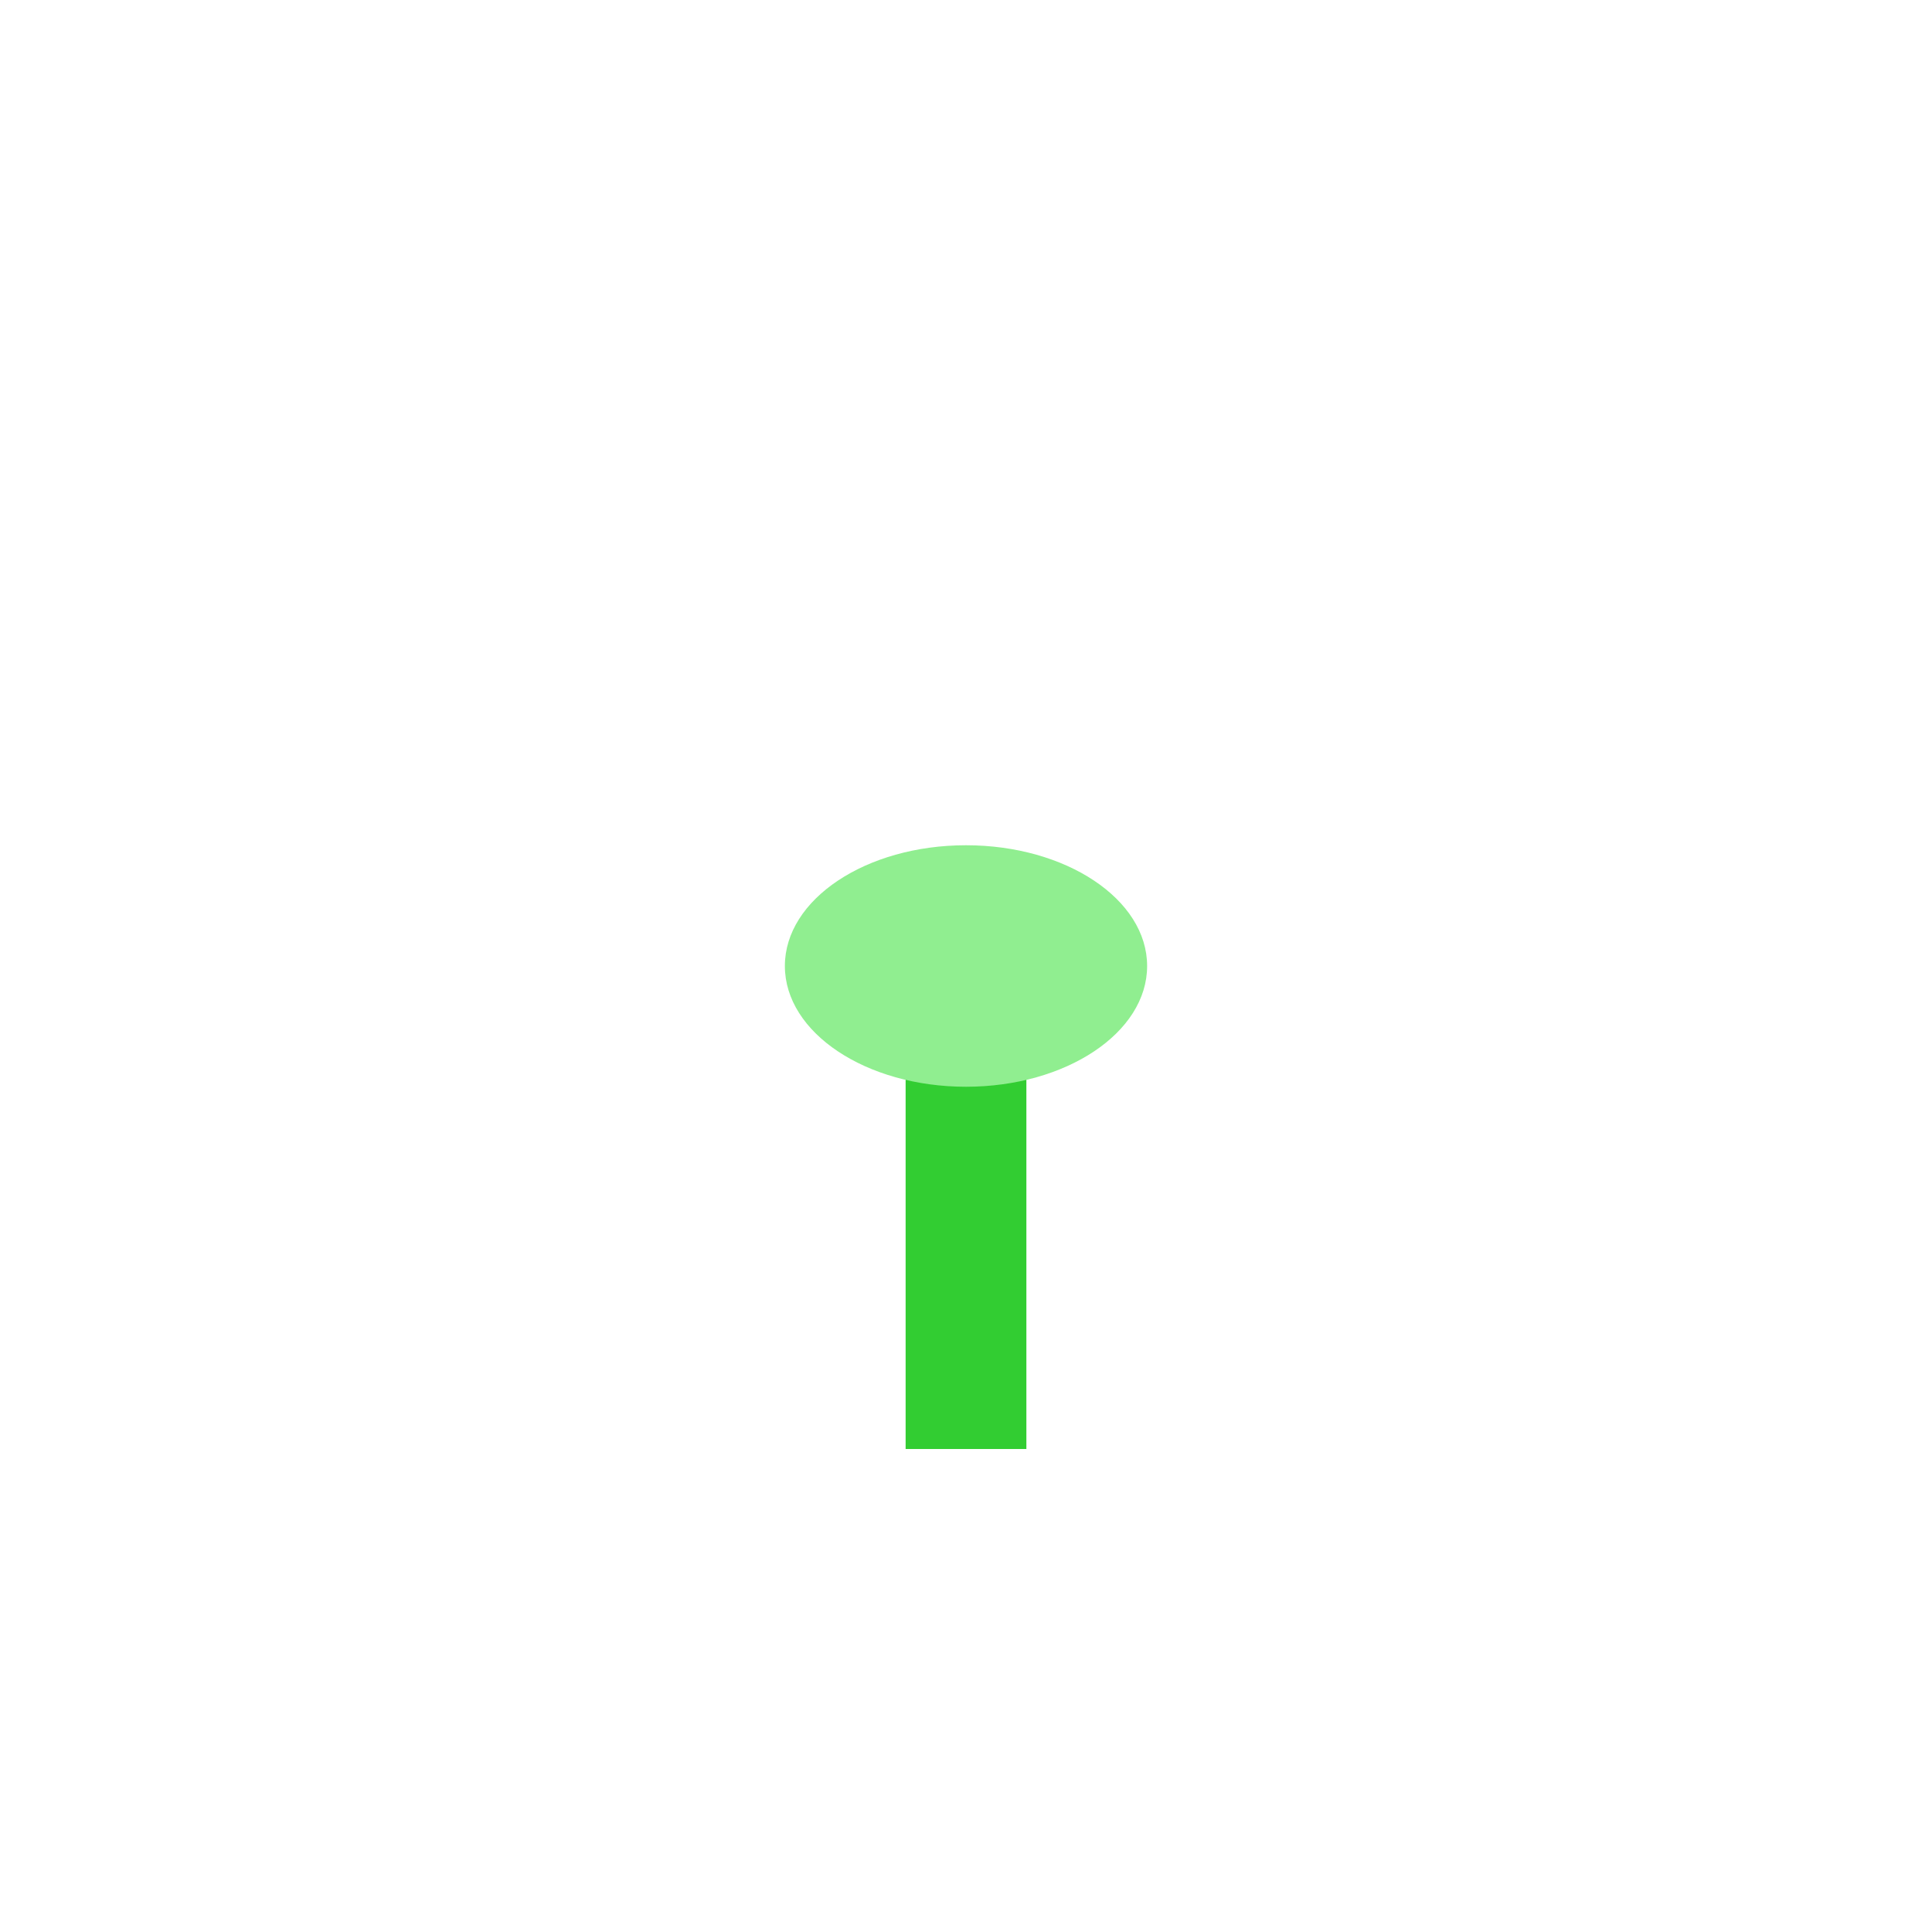
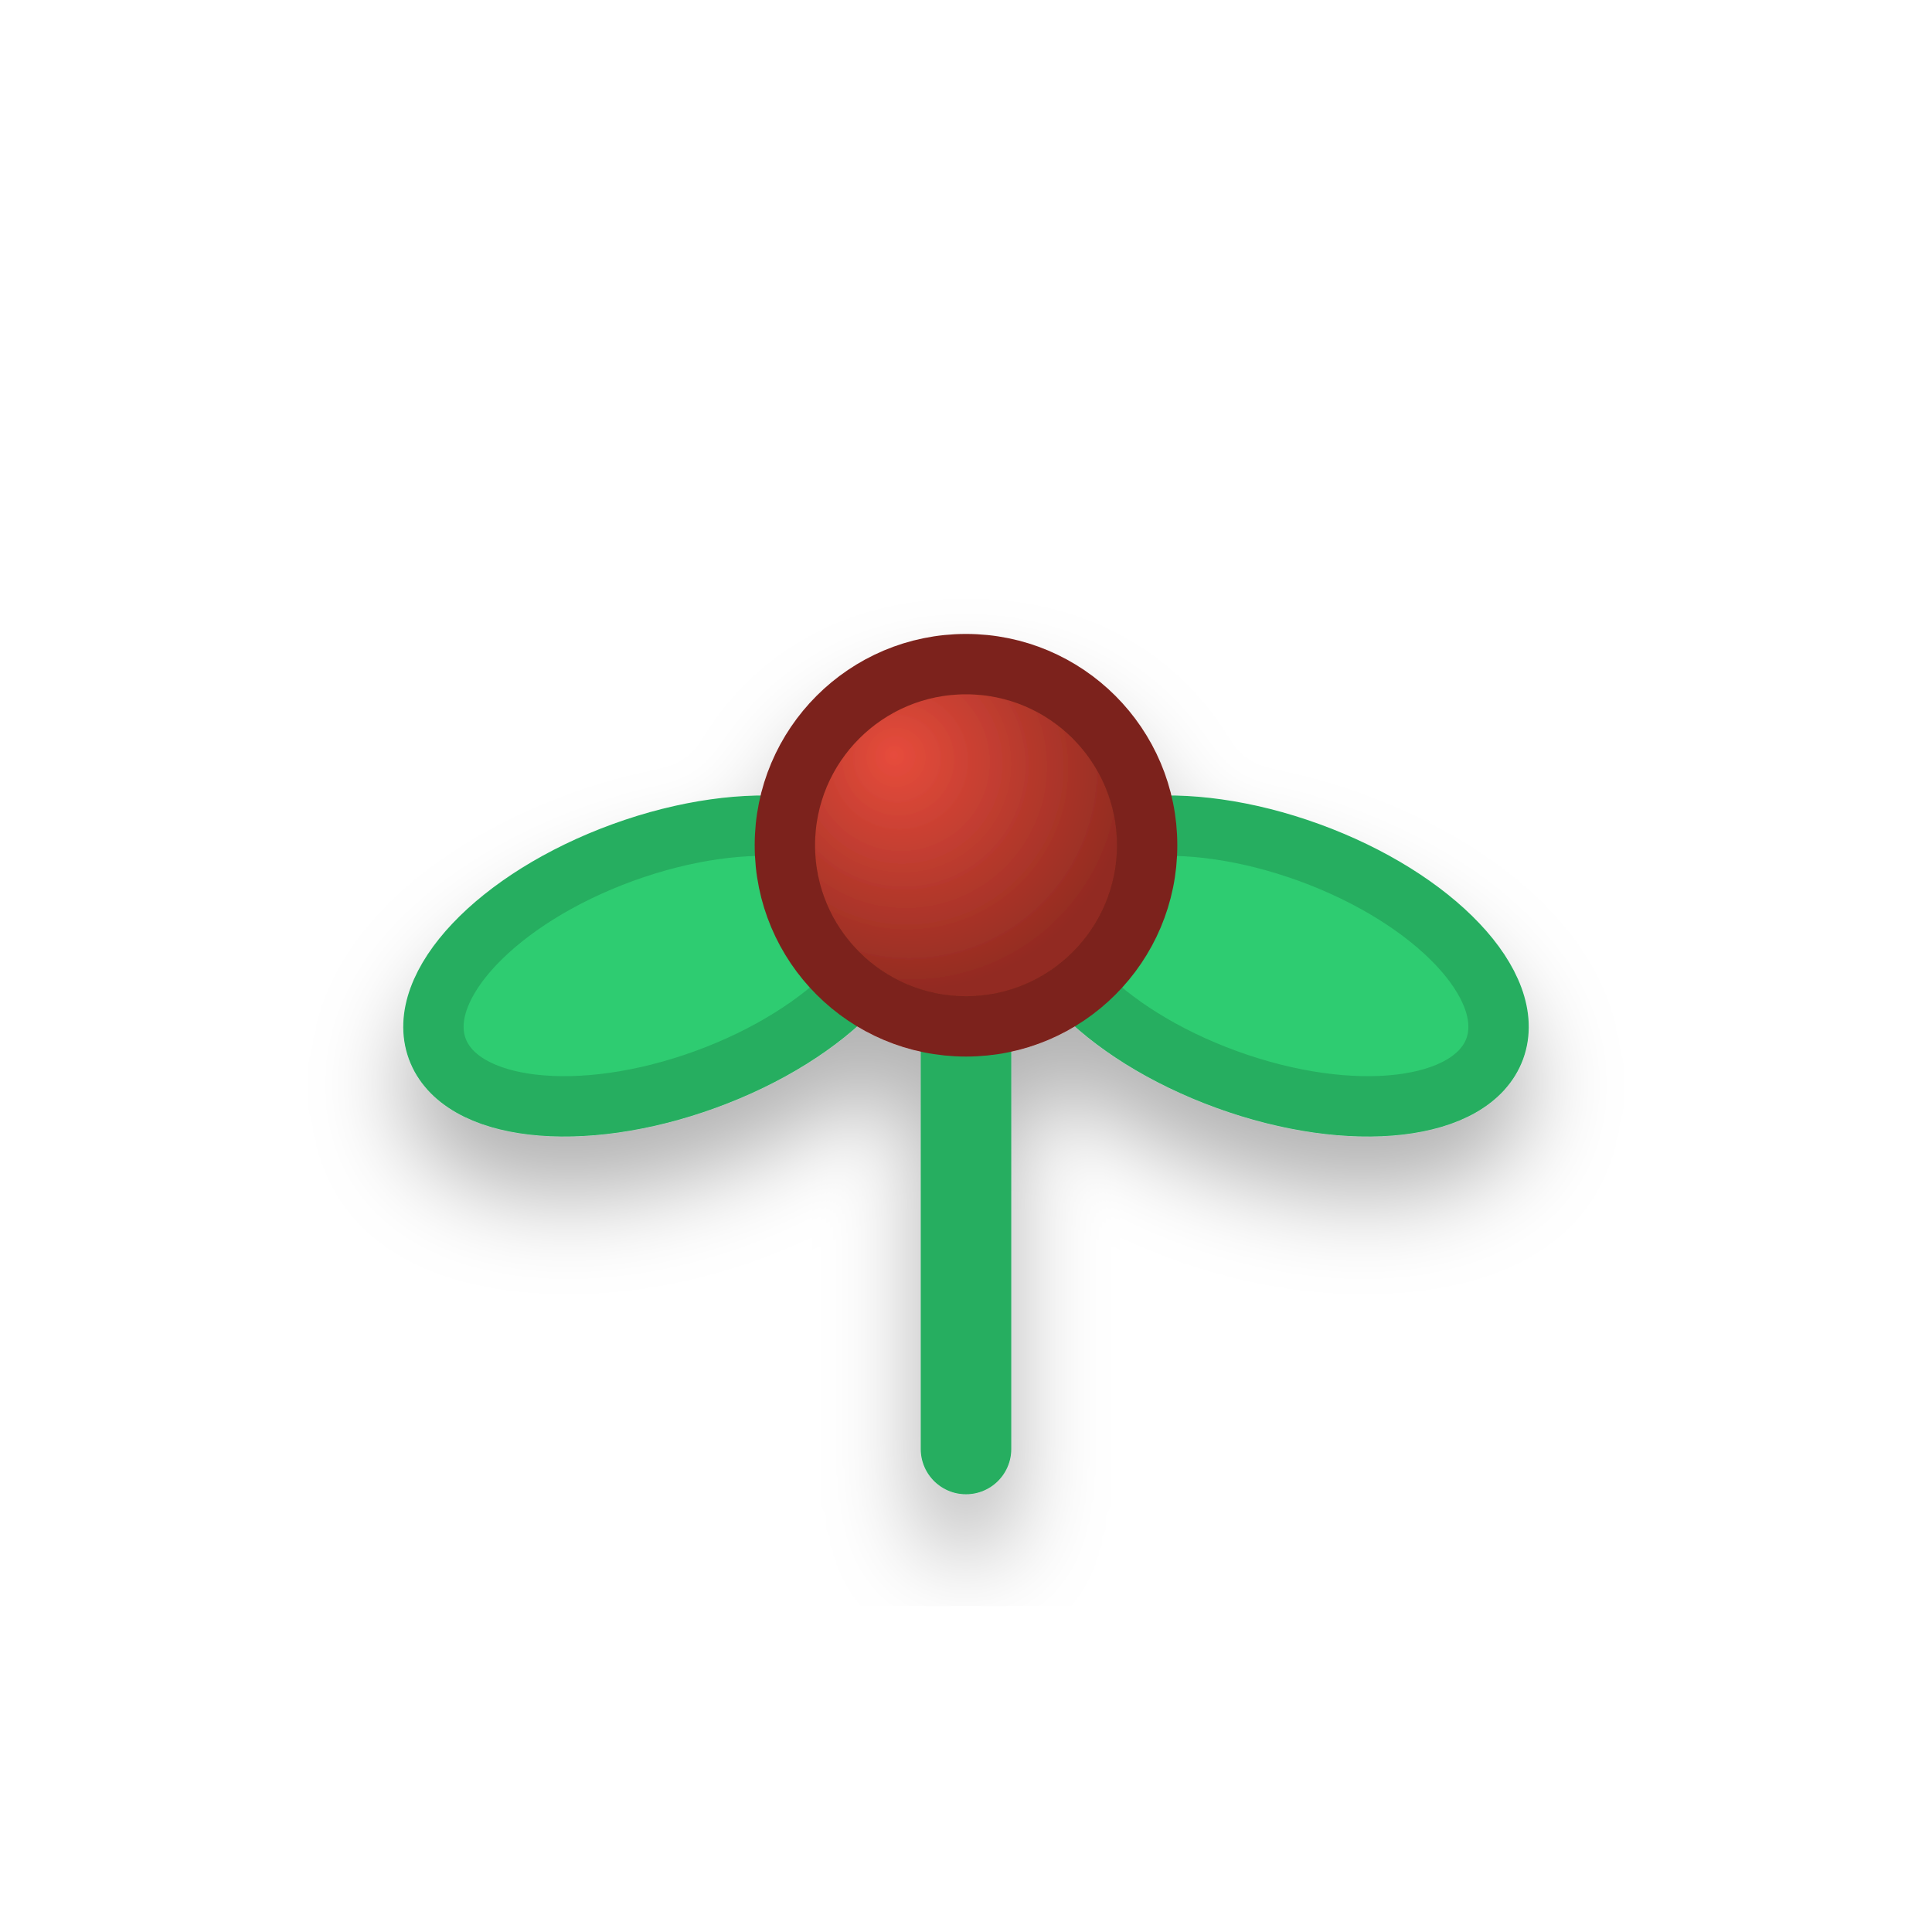
- <svg xmlns="http://www.w3.org/2000/svg" width="32" height="32" viewBox="0 0 32 32">
-   <rect x="15" y="16" width="2" height="8" fill="#32CD32" />
-   <ellipse cx="16" cy="16" rx="3" ry="2" fill="#90EE90" />
+ <svg xmlns="http://www.w3.org/2000/svg" width="64" height="64" viewBox="0 0 64 64">
+   <defs>
+     <radialGradient id="grad_mushroom" cx="35%" cy="30%" r="60%" fx="30%" fy="25%">
+       <stop offset="0%" stop-color="#E74C3C" />
+       <stop offset="100%" stop-color="#922B21" />
+     </radialGradient>
+     <filter id="shadow_mushroom" x="-20%" y="-20%" width="140%" height="140%">
+       <feDropShadow dx="0" dy="2" stdDeviation="1.5" flood-color="#000000" flood-opacity="0.3" />
+     </filter>
+   </defs>
+   <g filter="url(#shadow_mushroom)">
+     <path d="M32 48 L32 28" stroke="#27AE60" stroke-width="3" stroke-linecap="round" />
+     <ellipse cx="22" cy="32" rx="8" ry="4" fill="#2ECC71" stroke="#27AE60" stroke-width="2" transform="rotate(-20 22 32)" />
+     <ellipse cx="42" cy="32" rx="8" ry="4" fill="#2ECC71" stroke="#27AE60" stroke-width="2" transform="rotate(20 42 32)" />
+     <circle cx="32" cy="28" r="6" fill="url(#grad_mushroom)" stroke="#7B241C" stroke-width="2" stroke-linecap="round" stroke-linejoin="round" />
+   </g>
</svg>
